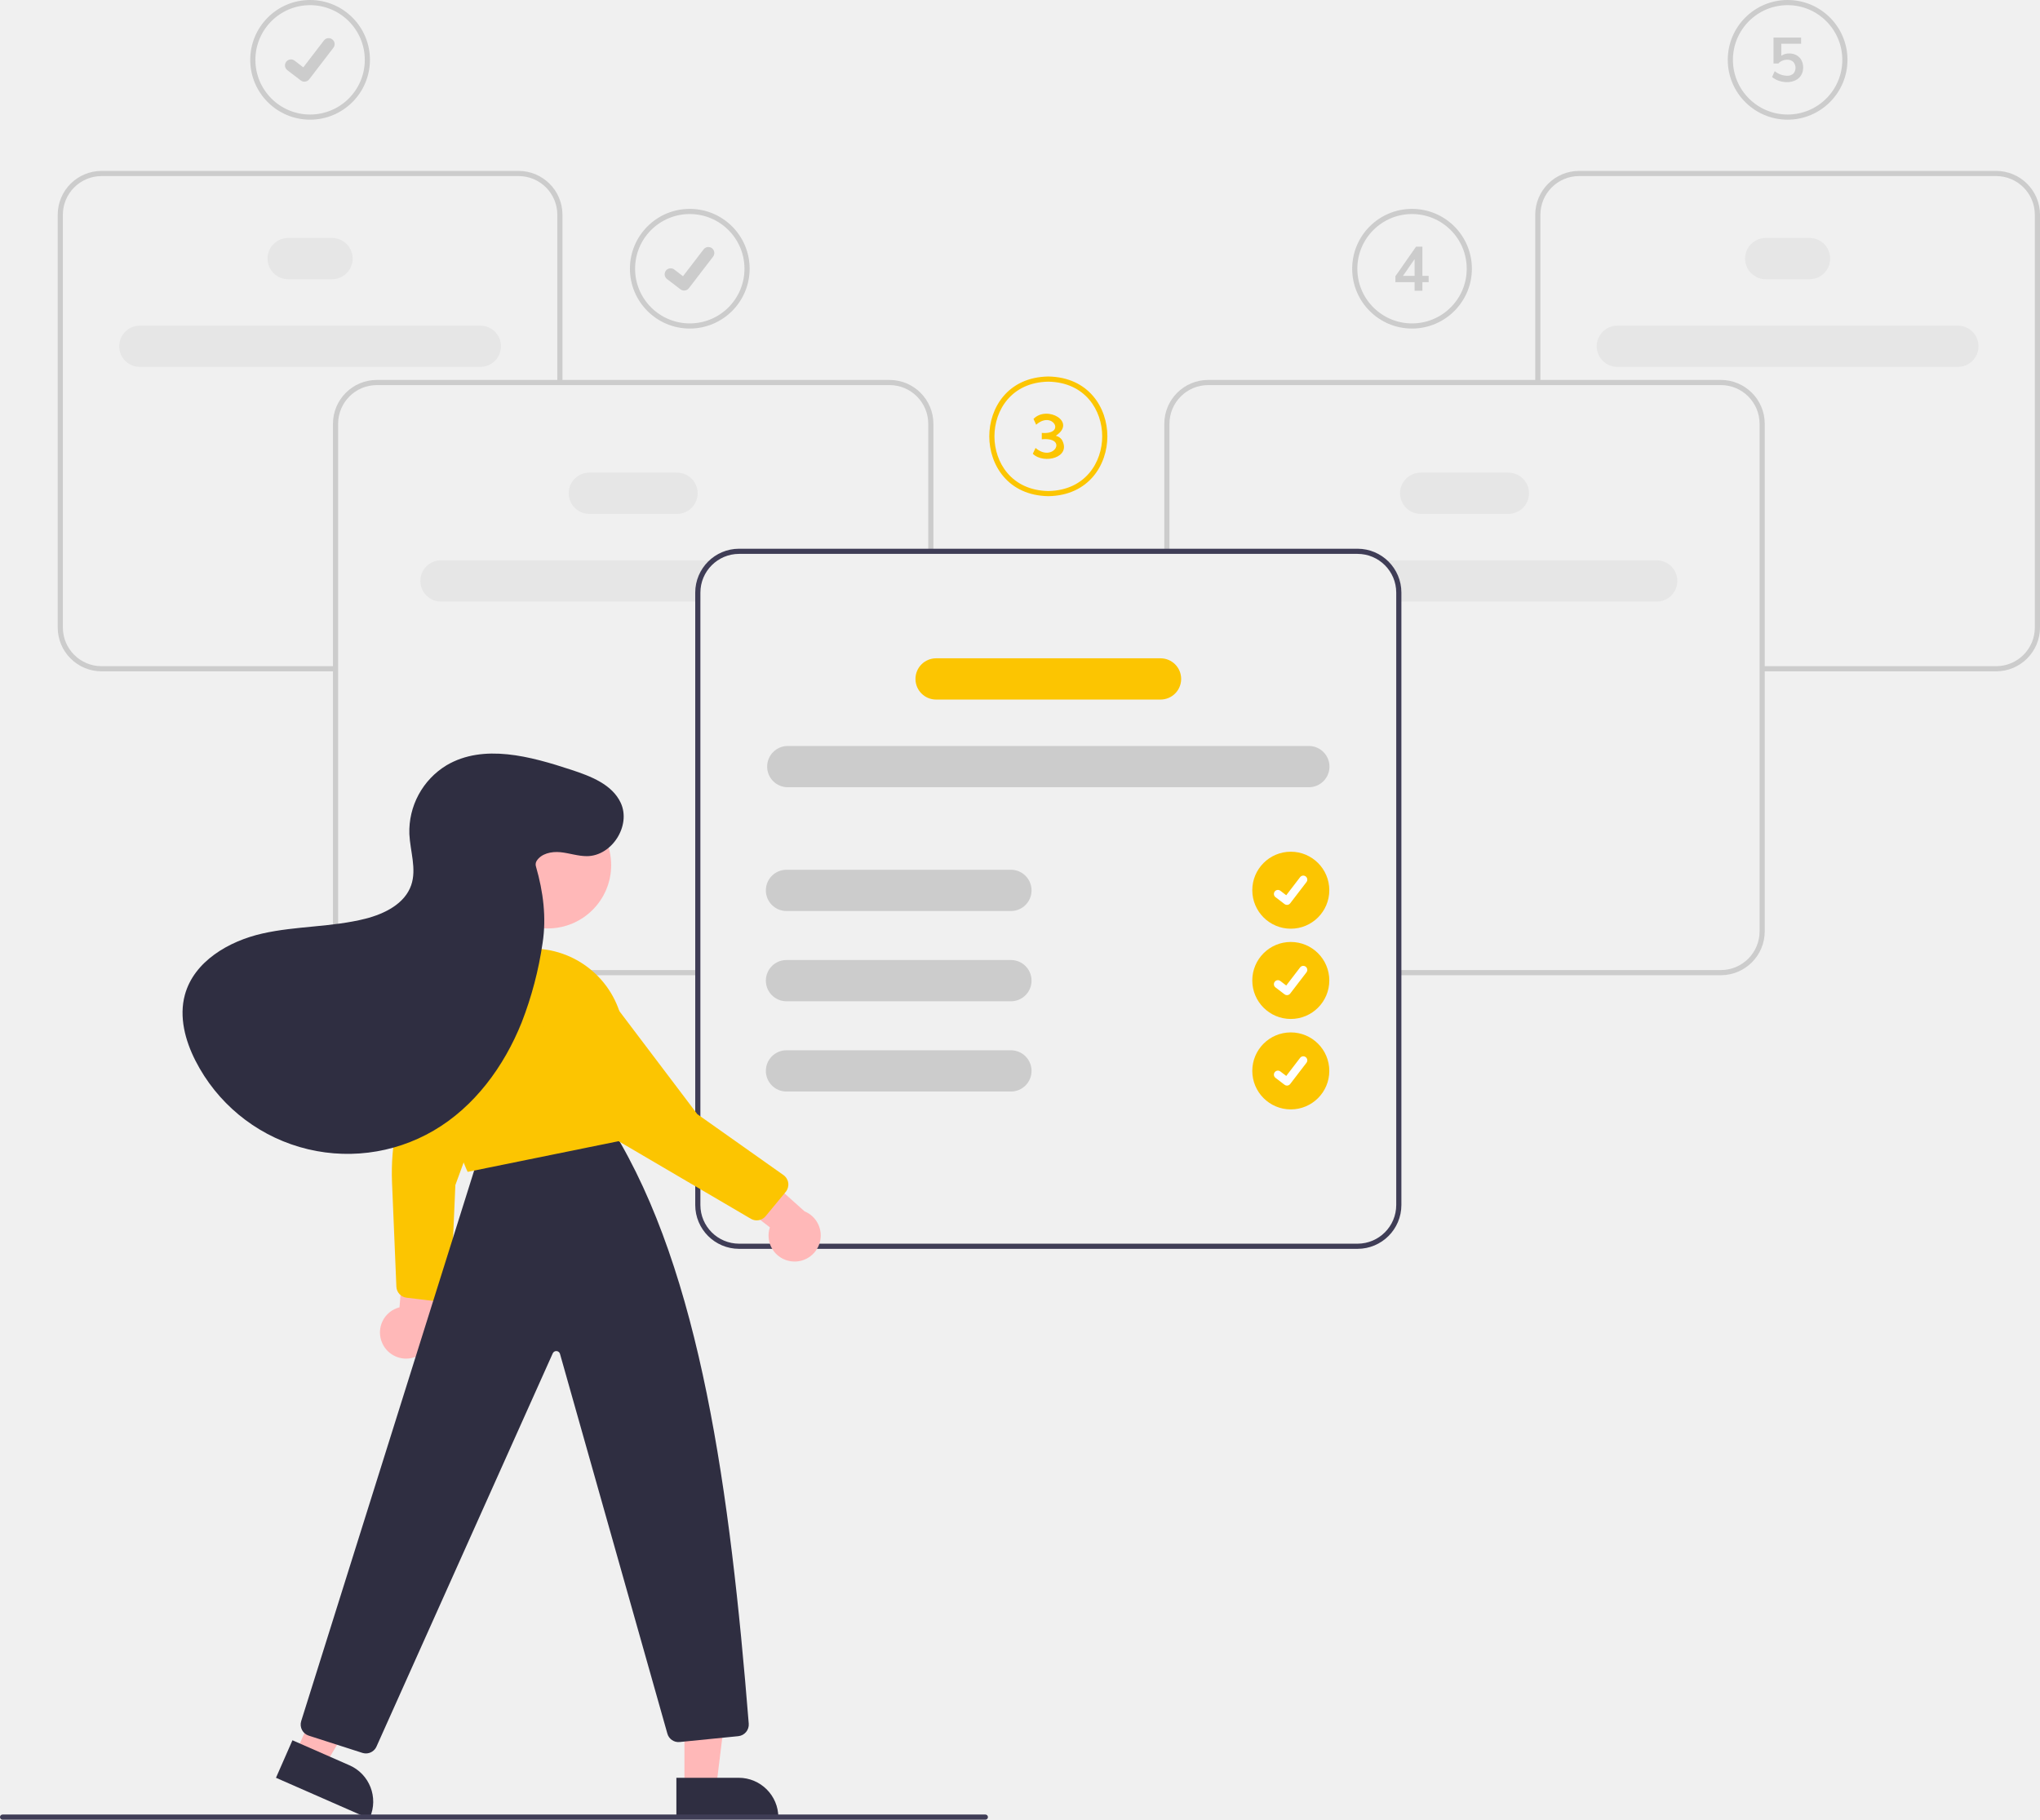
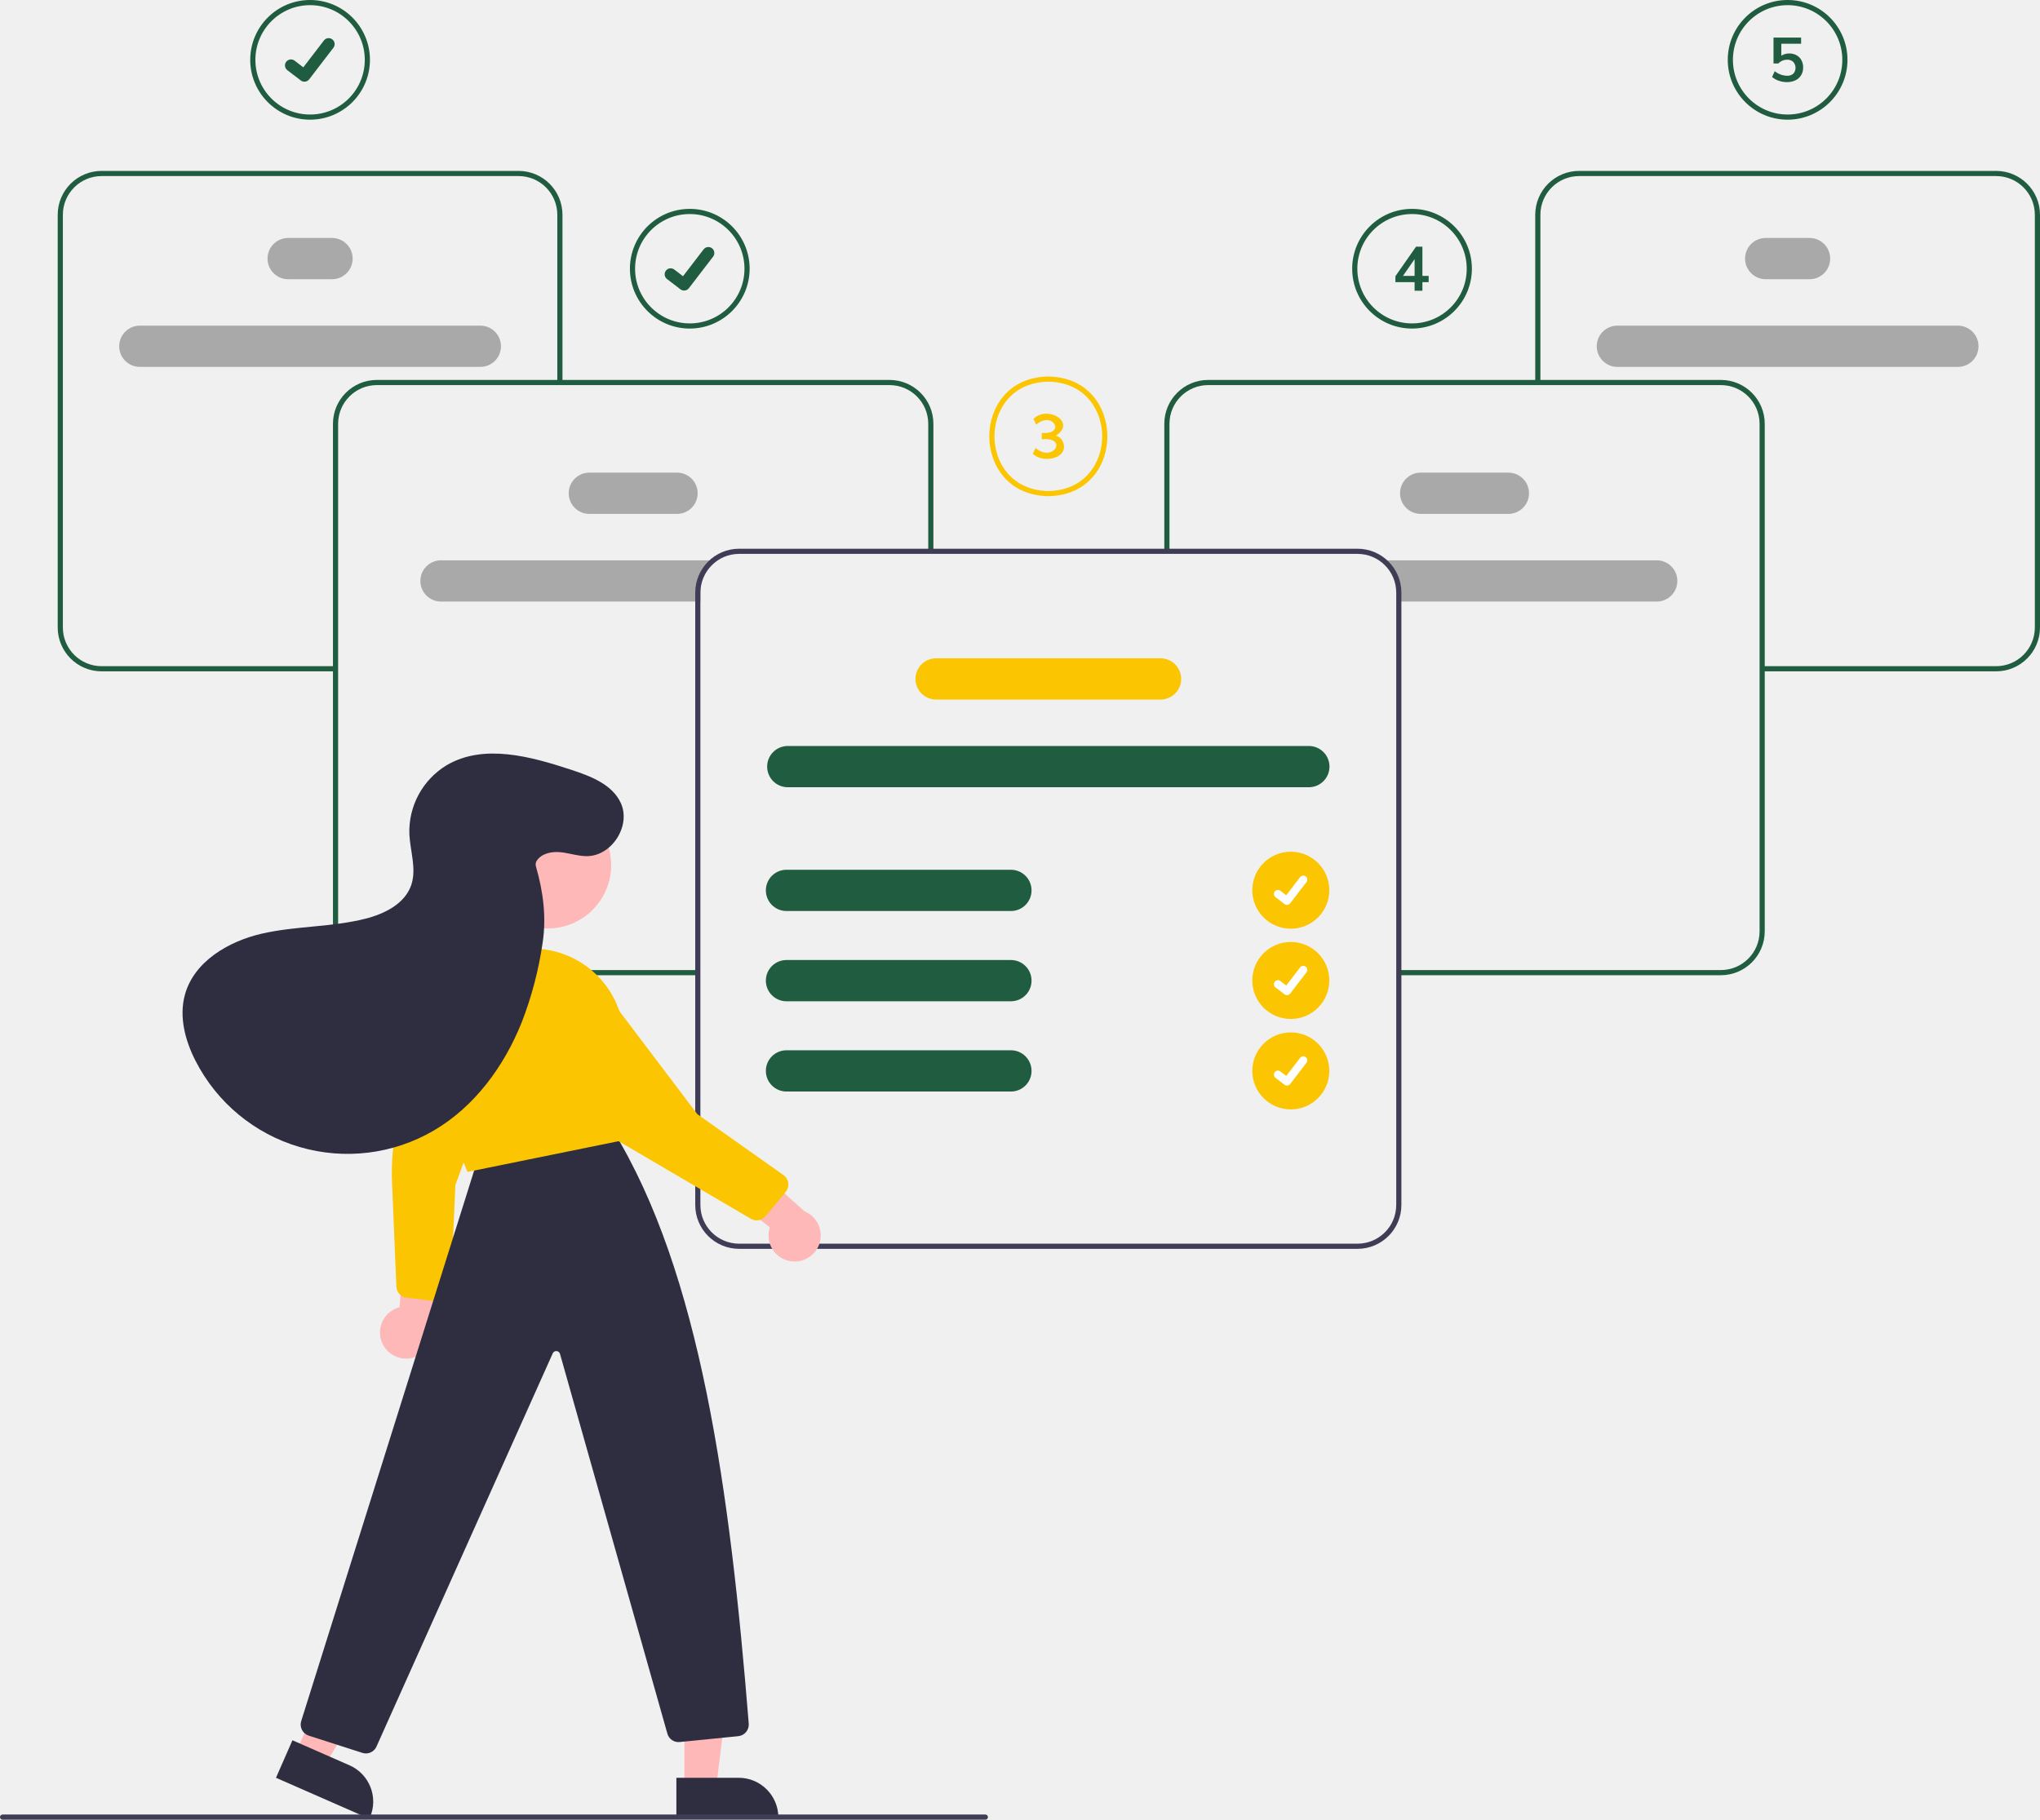
<svg xmlns="http://www.w3.org/2000/svg" data-name="Layer 1" width="790.856" height="705.638" viewBox="0 0 790.856 705.638">
-   <path d="M375.537,314.457a8,8,0,0,0,0,16H476.097v-3.49a14.977,14.977,0,0,1,6.74-12.51Z" transform="translate(-204.5722 -97.18115)" fill="#e6e6e6" />
-   <path d="M467.041,296.457h-34a8,8,0,1,1,0-16h34a8,8,0,0,1,0,16Z" transform="translate(-204.5722 -97.18115)" fill="#e6e6e6" />
-   <path d="M390.786,239.457h-132a8,8,0,1,1,0-16h132a8,8,0,0,1,0,16Z" transform="translate(-204.5722 -97.18115)" fill="#e6e6e6" />
-   <path d="M333.286,205.457h-17a8,8,0,1,1,0-16h17a8,8,0,0,1,0,16Z" transform="translate(-204.5722 -97.18115)" fill="#e6e6e6" />
-   <path d="M475.092,475.351h-124.438a17.019,17.019,0,0,1-17-17V261.511a17.019,17.019,0,0,1,17-17H549.428a17.019,17.019,0,0,1,17,17v48.788h-2v-48.788a15.017,15.017,0,0,0-15-15H350.654a15.017,15.017,0,0,0-15,15V458.351a15.017,15.017,0,0,0,15,15h124.438Z" transform="translate(-204.5722 -97.18115)" fill="#ccc" />
-   <path d="M334.654,357.515H243.945a17.019,17.019,0,0,1-17-17V180.457a17.019,17.019,0,0,1,17-17H405.626a17.019,17.019,0,0,1,17,17v65.055h-2V180.457a15.017,15.017,0,0,0-15-15H243.945a15.017,15.017,0,0,0-15,15v160.059a15.017,15.017,0,0,0,15,15h90.709Z" transform="translate(-204.5722 -97.18115)" fill="#ccc" />
-   <path d="M739.537,314.457a14.977,14.977,0,0,1,6.74,12.51v3.49H846.836a8,8,0,0,0,0-16Z" transform="translate(-204.5722 -97.18115)" fill="#e6e6e6" />
-   <path d="M747.332,288.457a8.009,8.009,0,0,1,8-8h34a8,8,0,1,1,0,16h-34A8.009,8.009,0,0,1,747.332,288.457Z" transform="translate(-204.5722 -97.18115)" fill="#e6e6e6" />
-   <path d="M823.587,231.457a8.009,8.009,0,0,1,8-8h132a8,8,0,1,1,0,16h-132A8.009,8.009,0,0,1,823.587,231.457Z" transform="translate(-204.5722 -97.18115)" fill="#e6e6e6" />
-   <path d="M881.087,197.457a8.009,8.009,0,0,1,8-8h17a8,8,0,1,1,0,16h-17A8.009,8.009,0,0,1,881.087,197.457Z" transform="translate(-204.5722 -97.18115)" fill="#e6e6e6" />
-   <path d="M747.28,475.351h124.438a17.019,17.019,0,0,0,17-17V261.511a17.019,17.019,0,0,0-17-17H672.945a17.019,17.019,0,0,0-17,17v48.788h2v-48.788a15.017,15.017,0,0,1,15-15H871.718a15.017,15.017,0,0,1,15,15V458.351a15.017,15.017,0,0,1-15,15h-124.438Z" transform="translate(-204.5722 -97.18115)" fill="#ccc" />
-   <path d="M887.718,357.515h90.709a17.019,17.019,0,0,0,17-17V180.457a17.019,17.019,0,0,0-17-17H816.746a17.019,17.019,0,0,0-17,17v65.055h2V180.457a15.017,15.017,0,0,1,15-15H978.428a15.017,15.017,0,0,1,15,15v160.059a15.017,15.017,0,0,1-15,15H887.718Z" transform="translate(-204.5722 -97.18115)" fill="#ccc" />
+   <path d="M375.537,314.457a8,8,0,0,0,0,16H476.097v-3.49a14.977,14.977,0,0,1,6.74-12.51Z" transform="translate(-204.5722 -97.18115)" fill="#a9a9a9" />
+   <path d="M467.041,296.457h-34a8,8,0,1,1,0-16h34a8,8,0,0,1,0,16Z" transform="translate(-204.5722 -97.18115)" fill="#a9a9a9" />
+   <path d="M390.786,239.457h-132a8,8,0,1,1,0-16h132a8,8,0,0,1,0,16Z" transform="translate(-204.5722 -97.18115)" fill="#a9a9a9" />
+   <path d="M333.286,205.457h-17a8,8,0,1,1,0-16h17a8,8,0,0,1,0,16Z" transform="translate(-204.5722 -97.18115)" fill="#a9a9a9" />
+   <path d="M475.092,475.351h-124.438a17.019,17.019,0,0,1-17-17V261.511a17.019,17.019,0,0,1,17-17H549.428a17.019,17.019,0,0,1,17,17v48.788h-2v-48.788a15.017,15.017,0,0,0-15-15H350.654a15.017,15.017,0,0,0-15,15V458.351a15.017,15.017,0,0,0,15,15h124.438Z" transform="translate(-204.5722 -97.18115)" fill="#205C40" />
+   <path d="M334.654,357.515H243.945a17.019,17.019,0,0,1-17-17V180.457a17.019,17.019,0,0,1,17-17H405.626a17.019,17.019,0,0,1,17,17v65.055h-2V180.457a15.017,15.017,0,0,0-15-15H243.945a15.017,15.017,0,0,0-15,15v160.059a15.017,15.017,0,0,0,15,15h90.709Z" transform="translate(-204.5722 -97.18115)" fill="#205C40" />
+   <path d="M739.537,314.457a14.977,14.977,0,0,1,6.74,12.51v3.49H846.836a8,8,0,0,0,0-16Z" transform="translate(-204.5722 -97.18115)" fill="#a9a9a9" />
+   <path d="M747.332,288.457a8.009,8.009,0,0,1,8-8h34a8,8,0,1,1,0,16h-34A8.009,8.009,0,0,1,747.332,288.457Z" transform="translate(-204.5722 -97.18115)" fill="#a9a9a9" />
+   <path d="M823.587,231.457a8.009,8.009,0,0,1,8-8h132a8,8,0,1,1,0,16h-132A8.009,8.009,0,0,1,823.587,231.457Z" transform="translate(-204.5722 -97.18115)" fill="#a9a9a9" />
+   <path d="M881.087,197.457a8.009,8.009,0,0,1,8-8h17a8,8,0,1,1,0,16h-17A8.009,8.009,0,0,1,881.087,197.457Z" transform="translate(-204.5722 -97.18115)" fill="#a9a9a9" />
+   <path d="M747.28,475.351h124.438a17.019,17.019,0,0,0,17-17V261.511a17.019,17.019,0,0,0-17-17H672.945a17.019,17.019,0,0,0-17,17v48.788h2v-48.788a15.017,15.017,0,0,1,15-15H871.718a15.017,15.017,0,0,1,15,15V458.351a15.017,15.017,0,0,1-15,15h-124.438Z" transform="translate(-204.5722 -97.18115)" fill="#205C40" />
+   <path d="M887.718,357.515h90.709a17.019,17.019,0,0,0,17-17V180.457a17.019,17.019,0,0,0-17-17H816.746a17.019,17.019,0,0,0-17,17v65.055h2V180.457a15.017,15.017,0,0,1,15-15H978.428a15.017,15.017,0,0,1,15,15v160.059a15.017,15.017,0,0,1-15,15H887.718Z" transform="translate(-204.5722 -97.18115)" fill="#205C40" />
  <path d="M730.856,309.967H491.097a17.034,17.034,0,0,0-17,17v237.49a17.018,17.018,0,0,0,17,17H730.856a17.018,17.018,0,0,0,17-17v-237.49A17.018,17.018,0,0,0,730.856,309.967Zm15,254.49a15.018,15.018,0,0,1-15,15H491.097a15.018,15.018,0,0,1-15-15v-237.49a15.023,15.023,0,0,1,15-15H730.856a15.018,15.018,0,0,1,15,15Z" transform="translate(-204.5722 -97.18115)" fill="#3f3d56" />
-   <path d="M711.976,402.457h-202a8,8,0,1,1,0-16h202a8,8,0,0,1,0,16Z" transform="translate(-204.5722 -97.18115)" fill="#ccc" />
+   <path d="M711.976,402.457h-202a8,8,0,1,1,0-16h202a8,8,0,0,1,0,16Z" transform="translate(-204.5722 -97.18115)" fill="#205C40" />
  <path d="M654.476,368.457h-87a8,8,0,1,1,0-16h87a8,8,0,0,1,0,16Z" transform="translate(-204.5722 -97.18115)" fill="#fcc501" />
-   <path d="M596.476,450.457h-87a8,8,0,1,1,0-16h87a8,8,0,0,1,0,16Z" transform="translate(-204.5722 -97.18115)" fill="#ccc" />
-   <path d="M596.476,485.457h-87a8,8,0,1,1,0-16h87a8,8,0,0,1,0,16Z" transform="translate(-204.5722 -97.18115)" fill="#ccc" />
-   <path d="M596.476,520.457h-87a8,8,0,1,1,0-16h87a8,8,0,0,1,0,16Z" transform="translate(-204.5722 -97.18115)" fill="#ccc" />
+   <path d="M596.476,450.457h-87a8,8,0,1,1,0-16h87a8,8,0,0,1,0,16Z" transform="translate(-204.5722 -97.18115)" fill="#205C40" />
+   <path d="M596.476,485.457h-87a8,8,0,1,1,0-16h87a8,8,0,0,1,0,16Z" transform="translate(-204.5722 -97.18115)" fill="#205C40" />
+   <path d="M596.476,520.457h-87a8,8,0,1,1,0-16h87a8,8,0,0,1,0,16Z" transform="translate(-204.5722 -97.18115)" fill="#205C40" />
  <circle id="fc69f6bd-6aec-467a-b158-496b315f473e" data-name="Ellipse 44" cx="500.409" cy="345.205" r="14.929" fill="#fcc501" />
  <path id="f31c0d86-d70b-4e63-97a7-2fc94b4d7c12-2296" data-name="Path 395" d="M703.502,448.081a1.548,1.548,0,0,1-.932-.31l-.017-.013-3.509-2.684a1.559,1.559,0,0,1,1.897-2.475l2.273,1.743,5.37-7.006a1.559,1.559,0,0,1,2.185-.289l0.0 0-.033.046.034-.046a1.56,1.56,0,0,1,.288,2.186l-6.316,8.237a1.559,1.559,0,0,1-1.24.608Z" transform="translate(-204.5722 -97.18115)" fill="#fff" />
-   <path d="M324.786,143.59a23.205,23.205,0,1,1,23.205-23.205A23.231,23.231,0,0,1,324.786,143.59Zm0-44.409a21.205,21.205,0,1,0,21.205,21.205A21.229,21.229,0,0,0,324.786,99.181Z" transform="translate(-204.5722 -97.18115)" fill="#ccc" />
-   <path id="b565f894-1e41-4a11-b880-46bff78dfbdf-2297" data-name="Path 395" d="M322.585,128.856a2.303,2.303,0,0,1-1.385-.46l-.025-.019-5.218-3.992a2.319,2.319,0,1,1,2.822-3.681l3.38,2.592,7.987-10.42a2.318,2.318,0,0,1,3.25-.429l.001.001-.05.069.051-.069a2.321,2.321,0,0,1,.429,3.251L324.432,127.949a2.319,2.319,0,0,1-1.845.904Z" transform="translate(-204.5722 -97.18115)" fill="#ccc" />
-   <path d="M471.982,224.59a23.205,23.205,0,1,1,23.205-23.205A23.231,23.231,0,0,1,471.982,224.59Zm0-44.409a21.205,21.205,0,1,0,21.205,21.205A21.229,21.229,0,0,0,471.982,180.181Z" transform="translate(-204.5722 -97.18115)" fill="#ccc" />
-   <path id="a1067fe6-b388-4736-89af-b6090c7ddfc7-2298" data-name="Path 395" d="M469.781,209.856a2.303,2.303,0,0,1-1.385-.46l-.025-.019-5.218-3.992a2.319,2.319,0,1,1,2.822-3.681l3.38,2.592,7.987-10.42a2.318,2.318,0,0,1,3.25-.429l.001.001-.05.069.051-.069a2.321,2.321,0,0,1,.429,3.251L471.628,208.949a2.319,2.319,0,0,1-1.845.904Z" transform="translate(-204.5722 -97.18115)" fill="#ccc" />
+   <path d="M324.786,143.59a23.205,23.205,0,1,1,23.205-23.205A23.231,23.231,0,0,1,324.786,143.59Zm0-44.409a21.205,21.205,0,1,0,21.205,21.205A21.229,21.229,0,0,0,324.786,99.181Z" transform="translate(-204.5722 -97.18115)" fill="#205C40" />
+   <path id="b565f894-1e41-4a11-b880-46bff78dfbdf-2297" data-name="Path 395" d="M322.585,128.856a2.303,2.303,0,0,1-1.385-.46l-.025-.019-5.218-3.992a2.319,2.319,0,1,1,2.822-3.681l3.38,2.592,7.987-10.42a2.318,2.318,0,0,1,3.25-.429l.001.001-.05.069.051-.069a2.321,2.321,0,0,1,.429,3.251L324.432,127.949a2.319,2.319,0,0,1-1.845.904Z" transform="translate(-204.5722 -97.18115)" fill="#205C40" />
+   <path d="M471.982,224.59a23.205,23.205,0,1,1,23.205-23.205A23.231,23.231,0,0,1,471.982,224.59Zm0-44.409a21.205,21.205,0,1,0,21.205,21.205A21.229,21.229,0,0,0,471.982,180.181Z" transform="translate(-204.5722 -97.18115)" fill="#205C40" />
+   <path id="a1067fe6-b388-4736-89af-b6090c7ddfc7-2298" data-name="Path 395" d="M469.781,209.856a2.303,2.303,0,0,1-1.385-.46l-.025-.019-5.218-3.992a2.319,2.319,0,1,1,2.822-3.681l3.38,2.592,7.987-10.42a2.318,2.318,0,0,1,3.25-.429l.001.001-.05.069.051-.069a2.321,2.321,0,0,1,.429,3.251L471.628,208.949a2.319,2.319,0,0,1-1.845.904Z" transform="translate(-204.5722 -97.18115)" fill="#205C40" />
  <circle id="a6907563-545c-4a91-99f2-6d7f4e57ba01" data-name="Ellipse 44" cx="500.409" cy="380.205" r="14.929" fill="#fcc501" />
  <path id="f071b9ad-7606-418c-8652-2e0910ae4e99-2299" data-name="Path 395" d="M703.502,483.081a1.548,1.548,0,0,1-.932-.31l-.017-.013-3.509-2.684a1.559,1.559,0,0,1,1.897-2.475l2.273,1.743,5.37-7.006a1.559,1.559,0,0,1,2.185-.289l0.0 0-.033.046.034-.046a1.56,1.56,0,0,1,.288,2.186l-6.316,8.237a1.559,1.559,0,0,1-1.24.608Z" transform="translate(-204.5722 -97.18115)" fill="#fff" />
  <circle id="a9a7744d-510c-41c6-a641-cf6a8a976d00" data-name="Ellipse 44" cx="500.409" cy="415.275" r="14.929" fill="#fcc501" />
  <path id="ee4f98ac-d41c-4601-9f0c-7c3b6a7a76ac-2300" data-name="Path 395" d="M703.502,518.152a1.548,1.548,0,0,1-.932-.31l-.017-.013-3.509-2.684a1.559,1.559,0,0,1,1.897-2.475l2.273,1.743,5.37-7.006a1.559,1.559,0,0,1,2.185-.289l0.0 0-.033.046.034-.046a1.56,1.56,0,0,1,.288,2.186l-6.316,8.237a1.559,1.559,0,0,1-1.24.608Z" transform="translate(-204.5722 -97.18115)" fill="#fff" />
  <path d="M610.998,289.59c-15.749-.269-22.906-12.218-22.906-23.207.001-10.989,7.159-22.937,22.873-23.203h.034c15.716.268,22.873,12.217,22.872,23.206S626.712,289.324,610.998,289.59Zm-.016-44.409c-14.352.251-20.889,11.165-20.89,21.203-.001,10.042,6.541,20.961,20.906,21.207,14.33-.243,20.872-11.162,20.873-21.203C631.871,256.35,625.334,245.436,610.982,245.181Z" transform="translate(-204.5722 -97.18115)" fill="#fcc501" />
  <path d="M616.19,267.646c4.014,6.973-7.005,9.697-11.22,5.496l1.056-2.256c6.854,5.92,12.893-4.334,2.424-3.36v-2.472c9.587.773,4.202-8.877-2.184-3.168l-1.032-2.256c5.205-5.402,16.889,1.13,8.64,6.528A4.112,4.112,0,0,1,616.19,267.646Z" transform="translate(-204.5722 -97.18115)" fill="#fcc501" />
-   <path d="M751.982,224.59a23.205,23.205,0,1,1,23.205-23.205A23.231,23.231,0,0,1,751.982,224.59Zm0-44.409a21.205,21.205,0,1,0,21.205,21.205A21.229,21.229,0,0,0,751.982,180.181Z" transform="translate(-204.5722 -97.18115)" fill="#ccc" />
-   <path d="M758.426,206.594h-2.424v3.336h-3.024v-3.336h-7.44v-2.304l7.992-11.448h2.472v11.328h2.424Zm-5.448-2.424v-6.504l-4.512,6.504Z" transform="translate(-204.5722 -97.18115)" fill="#ccc" />
-   <path d="M897.587,143.59a23.205,23.205,0,1,1,23.205-23.205A23.231,23.231,0,0,1,897.587,143.59Zm0-44.409a21.205,21.205,0,1,0,21.205,21.205A21.229,21.229,0,0,0,897.587,99.181Z" transform="translate(-204.5722 -97.18115)" fill="#ccc" />
-   <path d="M901.043,118.598a4.765,4.765,0,0,1,1.896,1.92,5.862,5.862,0,0,1,.672,2.844,5.663,5.663,0,0,1-.768,2.964,5.143,5.143,0,0,1-2.208,1.992,7.469,7.469,0,0,1-3.336.708,9.613,9.613,0,0,1-3.168-.54,7.358,7.358,0,0,1-2.568-1.452l1.032-2.256a7.77,7.77,0,0,0,4.752,1.776,3.451,3.451,0,0,0,2.46-.804,3.44,3.44,0,0,0-.024-4.56,3.214,3.214,0,0,0-2.34-.852,4.856,4.856,0,0,0-1.896.372,4.482,4.482,0,0,0-1.56,1.092h-1.872V111.746H902.819v2.4h-7.68v4.656a5.306,5.306,0,0,1,3.072-.888A5.709,5.709,0,0,1,901.043,118.598Z" transform="translate(-204.5722 -97.18115)" fill="#ccc" />
+   <path d="M751.982,224.59a23.205,23.205,0,1,1,23.205-23.205A23.231,23.231,0,0,1,751.982,224.59Zm0-44.409a21.205,21.205,0,1,0,21.205,21.205A21.229,21.229,0,0,0,751.982,180.181Z" transform="translate(-204.5722 -97.18115)" fill="#205C40" />
+   <path d="M758.426,206.594h-2.424v3.336h-3.024v-3.336h-7.44v-2.304l7.992-11.448h2.472v11.328h2.424Zm-5.448-2.424v-6.504l-4.512,6.504Z" transform="translate(-204.5722 -97.18115)" fill="#205C40" />
+   <path d="M897.587,143.59a23.205,23.205,0,1,1,23.205-23.205A23.231,23.231,0,0,1,897.587,143.59Zm0-44.409a21.205,21.205,0,1,0,21.205,21.205A21.229,21.229,0,0,0,897.587,99.181Z" transform="translate(-204.5722 -97.18115)" fill="#205C40" />
+   <path d="M901.043,118.598a4.765,4.765,0,0,1,1.896,1.92,5.862,5.862,0,0,1,.672,2.844,5.663,5.663,0,0,1-.768,2.964,5.143,5.143,0,0,1-2.208,1.992,7.469,7.469,0,0,1-3.336.708,9.613,9.613,0,0,1-3.168-.54,7.358,7.358,0,0,1-2.568-1.452l1.032-2.256a7.77,7.77,0,0,0,4.752,1.776,3.451,3.451,0,0,0,2.46-.804,3.44,3.44,0,0,0-.024-4.56,3.214,3.214,0,0,0-2.34-.852,4.856,4.856,0,0,0-1.896.372,4.482,4.482,0,0,0-1.56,1.092h-1.872V111.746H902.819v2.4h-7.68v4.656a5.306,5.306,0,0,1,3.072-.888A5.709,5.709,0,0,1,901.043,118.598Z" transform="translate(-204.5722 -97.18115)" fill="#205C40" />
  <path d="M352.767,618.031a10.056,10.056,0,0,1,6.68-13.897l3.031-35.606,14.579,11.501-5.114,32.049a10.11,10.11,0,0,1-19.177,5.953Z" transform="translate(-204.5722 -97.18115)" fill="#ffb8b8" />
  <path d="M362.143,600.397a4.497,4.497,0,0,1-3.904-4.271l-1.688-40.407a89.099,89.099,0,0,1,8.61-42.093l14.968-31.365a13.43,13.43,0,0,1,10.087-7.009,12.881,12.881,0,0,1,11.235,3.989,16.89,16.89,0,0,1,1.923,2.482,12.922,12.922,0,0,1,.682,12.304l-22.951,62.7-1.766,40.848a4.501,4.501,0,0,1-5.028,4.274l-12.108-1.444Z" transform="translate(-204.5722 -97.18115)" fill="#fcc501" />
  <polygon points="114.63 679.762 125.856 684.69 150.204 643.734 133.636 636.462 114.63 679.762" fill="#ffb8b8" />
  <path d="M317.948,772.021l22.108,9.704.001 0a15.386,15.386,0,0,1,7.904,20.273l-.201.458-36.197-15.888Z" transform="translate(-204.5722 -97.18115)" fill="#2f2e41" />
  <polygon points="265.342 693.391 277.602 693.391 283.434 646.103 265.34 646.104 265.342 693.391" fill="#ffb8b8" />
  <path d="M466.787,786.57l24.144-.001h.001a15.386,15.386,0,0,1,15.386,15.386v.5l-39.531.001Z" transform="translate(-204.5722 -97.18115)" fill="#2f2e41" />
  <path d="M346.432,777.128a4.527,4.527,0,0,1-1.389-.22L324.256,770.227a4.519,4.519,0,0,1-2.927-5.6l68.935-219.516,51.635-10.125.182.296c34.137,55.548,45.532,140.401,52.76,230.308a4.526,4.526,0,0,1-4.04,4.842l-22.726,2.272a4.474,4.474,0,0,1-4.79-3.298l-41.612-147.207a1.5,1.5,0,0,0-2.825-.2L350.553,774.406A4.483,4.483,0,0,1,346.432,777.128Z" transform="translate(-204.5722 -97.18115)" fill="#2f2e41" />
  <circle cx="212.37" cy="335.469" r="24.561" fill="#ffb8b8" />
  <path d="M385.872,551.612,385.704,551.26c-.114-.239-11.43-24.245-10.377-51.935a35.657,35.657,0,0,1,34.908-34.283h0a35.599,35.599,0,0,1,35.641,28.799c3.154,16.099,3.075,31.347-.235,45.318l-.074.311-.313.064Z" transform="translate(-204.5722 -97.18115)" fill="#fcc501" />
  <path d="M511.096,586.261a10.056,10.056,0,0,1-8.064-13.142L474.742,551.285l17.565-6.027,24.172,21.657a10.11,10.11,0,0,1-5.382,19.345Z" transform="translate(-204.5722 -97.18115)" fill="#ffb8b8" />
  <path d="M441.673,538.129l-.065-.106-29.823-48.298a13.429,13.429,0,0,1-.429-12.275,12.876,12.876,0,0,1,9.439-7.284h0a16.854,16.854,0,0,1,3.127-.273,12.921,12.921,0,0,1,10.713,6.09l40.277,53.253,33.381,23.607a4.5,4.5,0,0,1,.87,6.542l-7.771,9.396a4.483,4.483,0,0,1-5.745,1.013Z" transform="translate(-204.5722 -97.18115)" fill="#fcc501" />
  <path d="M412.55,431.126c1.81-2.978,5.805-3.819,9.273-3.479s6.841,1.559,10.326,1.532c9.676-.075,17.145-11.868,13.077-20.648-3.336-7.2-11.669-10.362-19.207-12.843-15.804-5.203-33.958-10.202-48.3-1.766a30.01,30.01,0,0,0-14.445,26.741c.323,6.639,2.865,13.459.715,19.748-2.481,7.256-10.347,11.149-17.78,13.032-13.031,3.301-26.77,2.769-39.882,5.73s-26.549,10.823-30.083,23.792c-2.322,8.519.101,17.689,4.113,25.555A66.185,66.185,0,0,0,372.691,535.603c15.852-9.256,27.296-24.9,34.119-41.941a140.438,140.438,0,0,0,8.117-30.846c1.528-9.882.231-19.869-2.536-29.478A2.709,2.709,0,0,1,412.55,431.126Z" transform="translate(-204.5722 -97.18115)" fill="#2f2e41" />
  <path d="M586.572,802.819h-381a1,1,0,0,1,0-2h381a1,1,0,0,1,0,2Z" transform="translate(-204.5722 -97.18115)" fill="#3f3d56" />
</svg>
